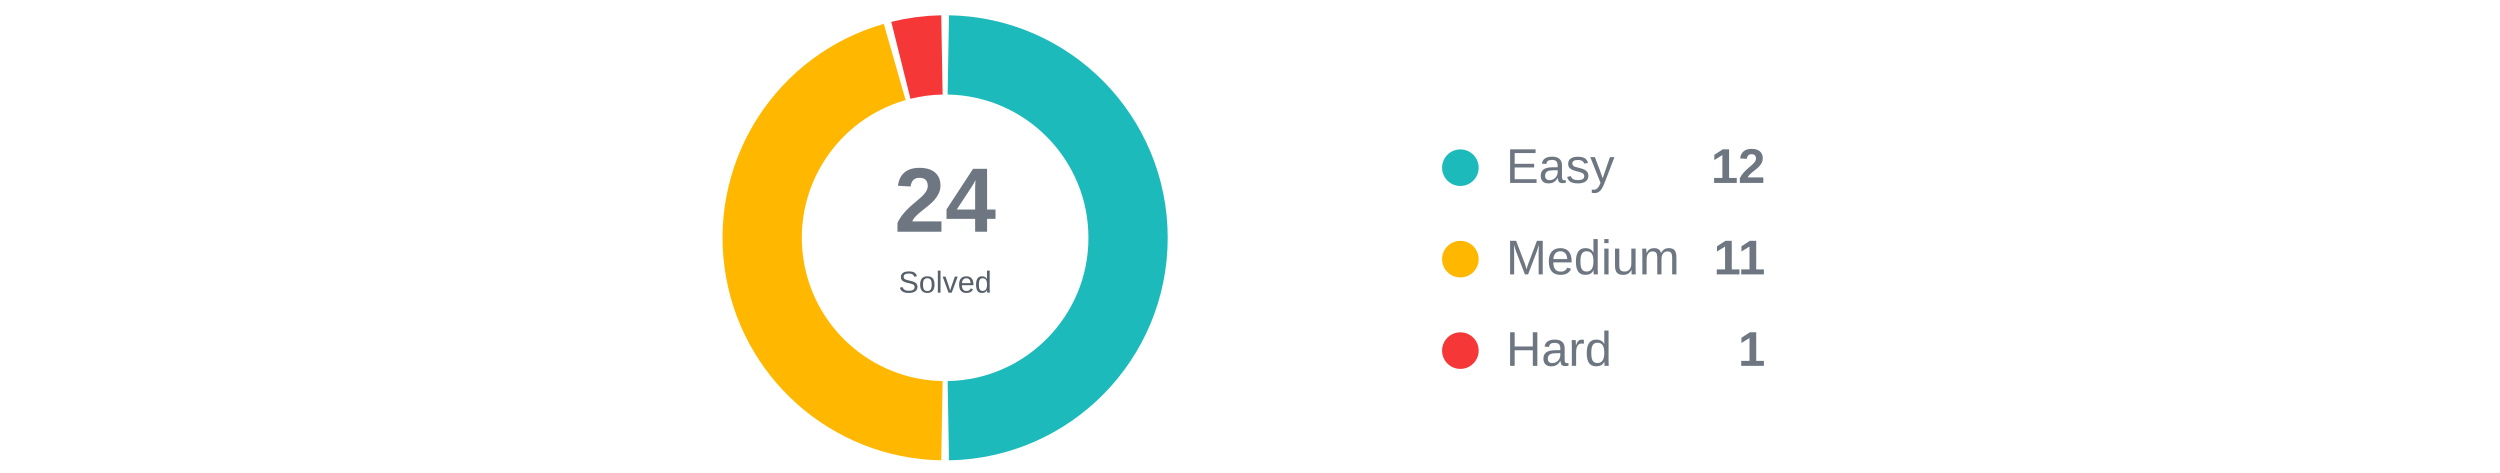
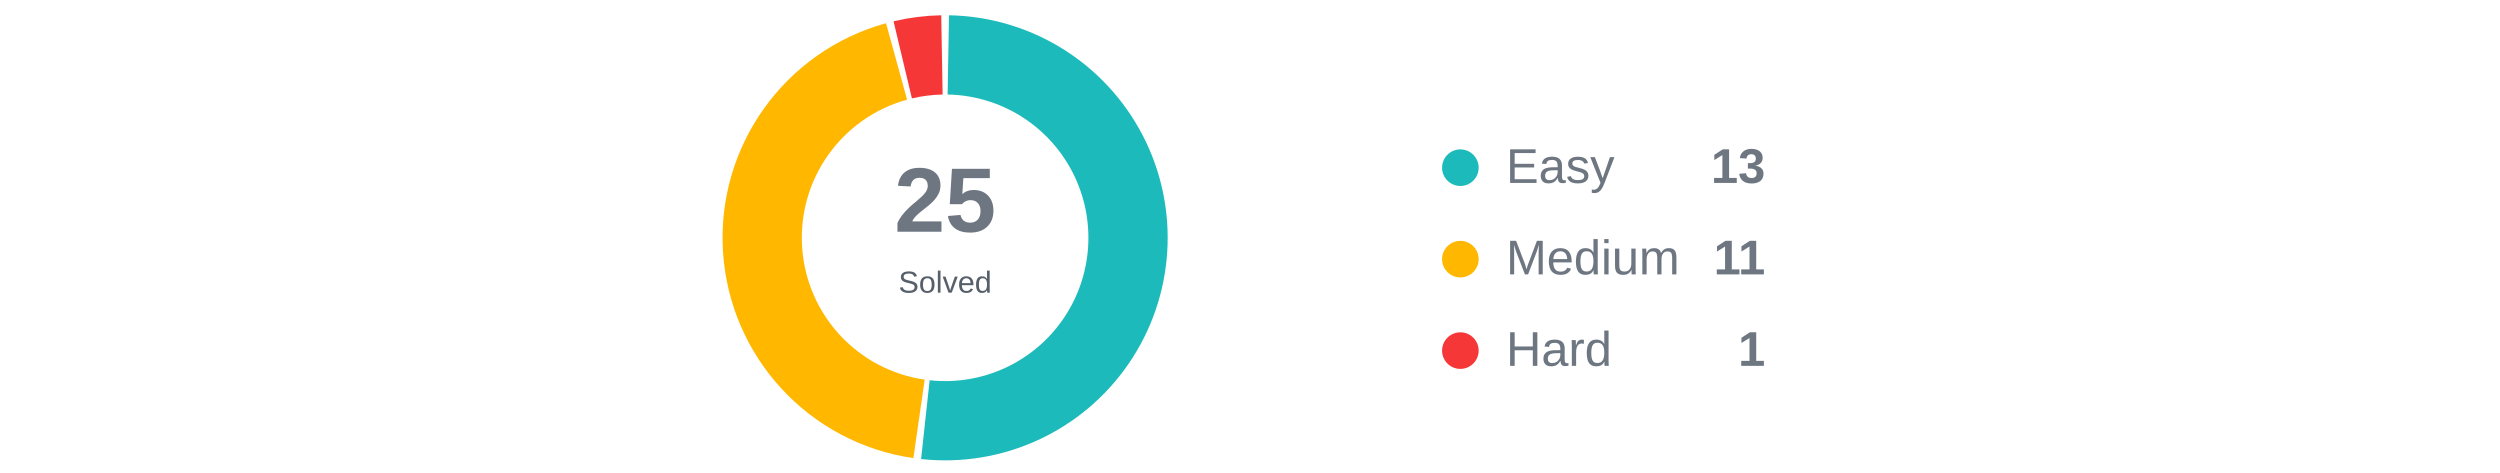
<svg xmlns="http://www.w3.org/2000/svg" width="820" height="155" viewBox="0 0 820 155">
-   <path d=" M 311.047 137.991 A 60 60 0 0 0 311.047 18.009 " fill="none" stroke="#1cbaba" stroke-width="26" stroke-linecap="butt" />
-   <path d=" M 293.462 20.324 A 60 60 0 0 0 308.953 137.991 " fill="none" stroke="#FFb700" stroke-width="26" stroke-linecap="butt" />
-   <path d=" M 308.953 18.009 A 60 60 0 0 0 295.485 19.782 " fill="none" stroke="#f63737" stroke-width="26" stroke-linecap="butt" />
+   <path d=" M 303.52 137.649 A 60 60 0 1 0 311.047 18.009 " fill="none" stroke="#1cbaba" stroke-width="26" stroke-linecap="butt" />
+   <path d=" M 294.067 20.154 A 60 60 0 0 0 301.442 137.387 " fill="none" stroke="#FFb700" stroke-width="26" stroke-linecap="butt" />
+   <path d=" M 308.953 18.009 A 60 60 0 0 0 296.095 19.633 " fill="none" stroke="#f63737" stroke-width="26" stroke-linecap="butt" />
  <text x="310" y="76" text-anchor="middle" font-size="30" font-weight="700" font-family="Segoe UI, Arial" fill="#6e7781">
- 24
+ 25
</text>
  <text x="310" y="96" text-anchor="middle" font-size="10" font-family="Segoe UI, Arial" fill="#57606a">
Solved
</text>
  <circle cx="479" cy="55" r="6" fill="#1cbaba" />
  <text x="494" y="60" font-size="16" font-family="Segoe UI, Arial" fill="#6e7781">
Easy
</text>
  <text x="579" y="60" text-anchor="end" font-size="16" font-weight="700" font-family="Segoe UI, Arial" fill="#6e7781">
- 12
+ 13

</text>
  <circle cx="479" cy="85" r="6" fill="#FFb700" />
  <text x="494" y="90" font-size="16" font-family="Segoe UI, Arial" fill="#6e7781">
Medium

</text>
  <text x="579" y="90" text-anchor="end" font-size="16" font-weight="700" font-family="Segoe UI, Arial" fill="#6e7781">
11
</text>
  <circle cx="479" cy="115" r="6" fill="#f63737" />
  <text x="494" y="120" font-size="16" font-family="Segoe UI, Arial" fill="#6e7781">
Hard
</text>
  <text x="579" y="120" text-anchor="end" font-size="16" font-weight="700" font-family="Segoe UI, Arial" fill="#6e7781">
1
</text>
</svg>
